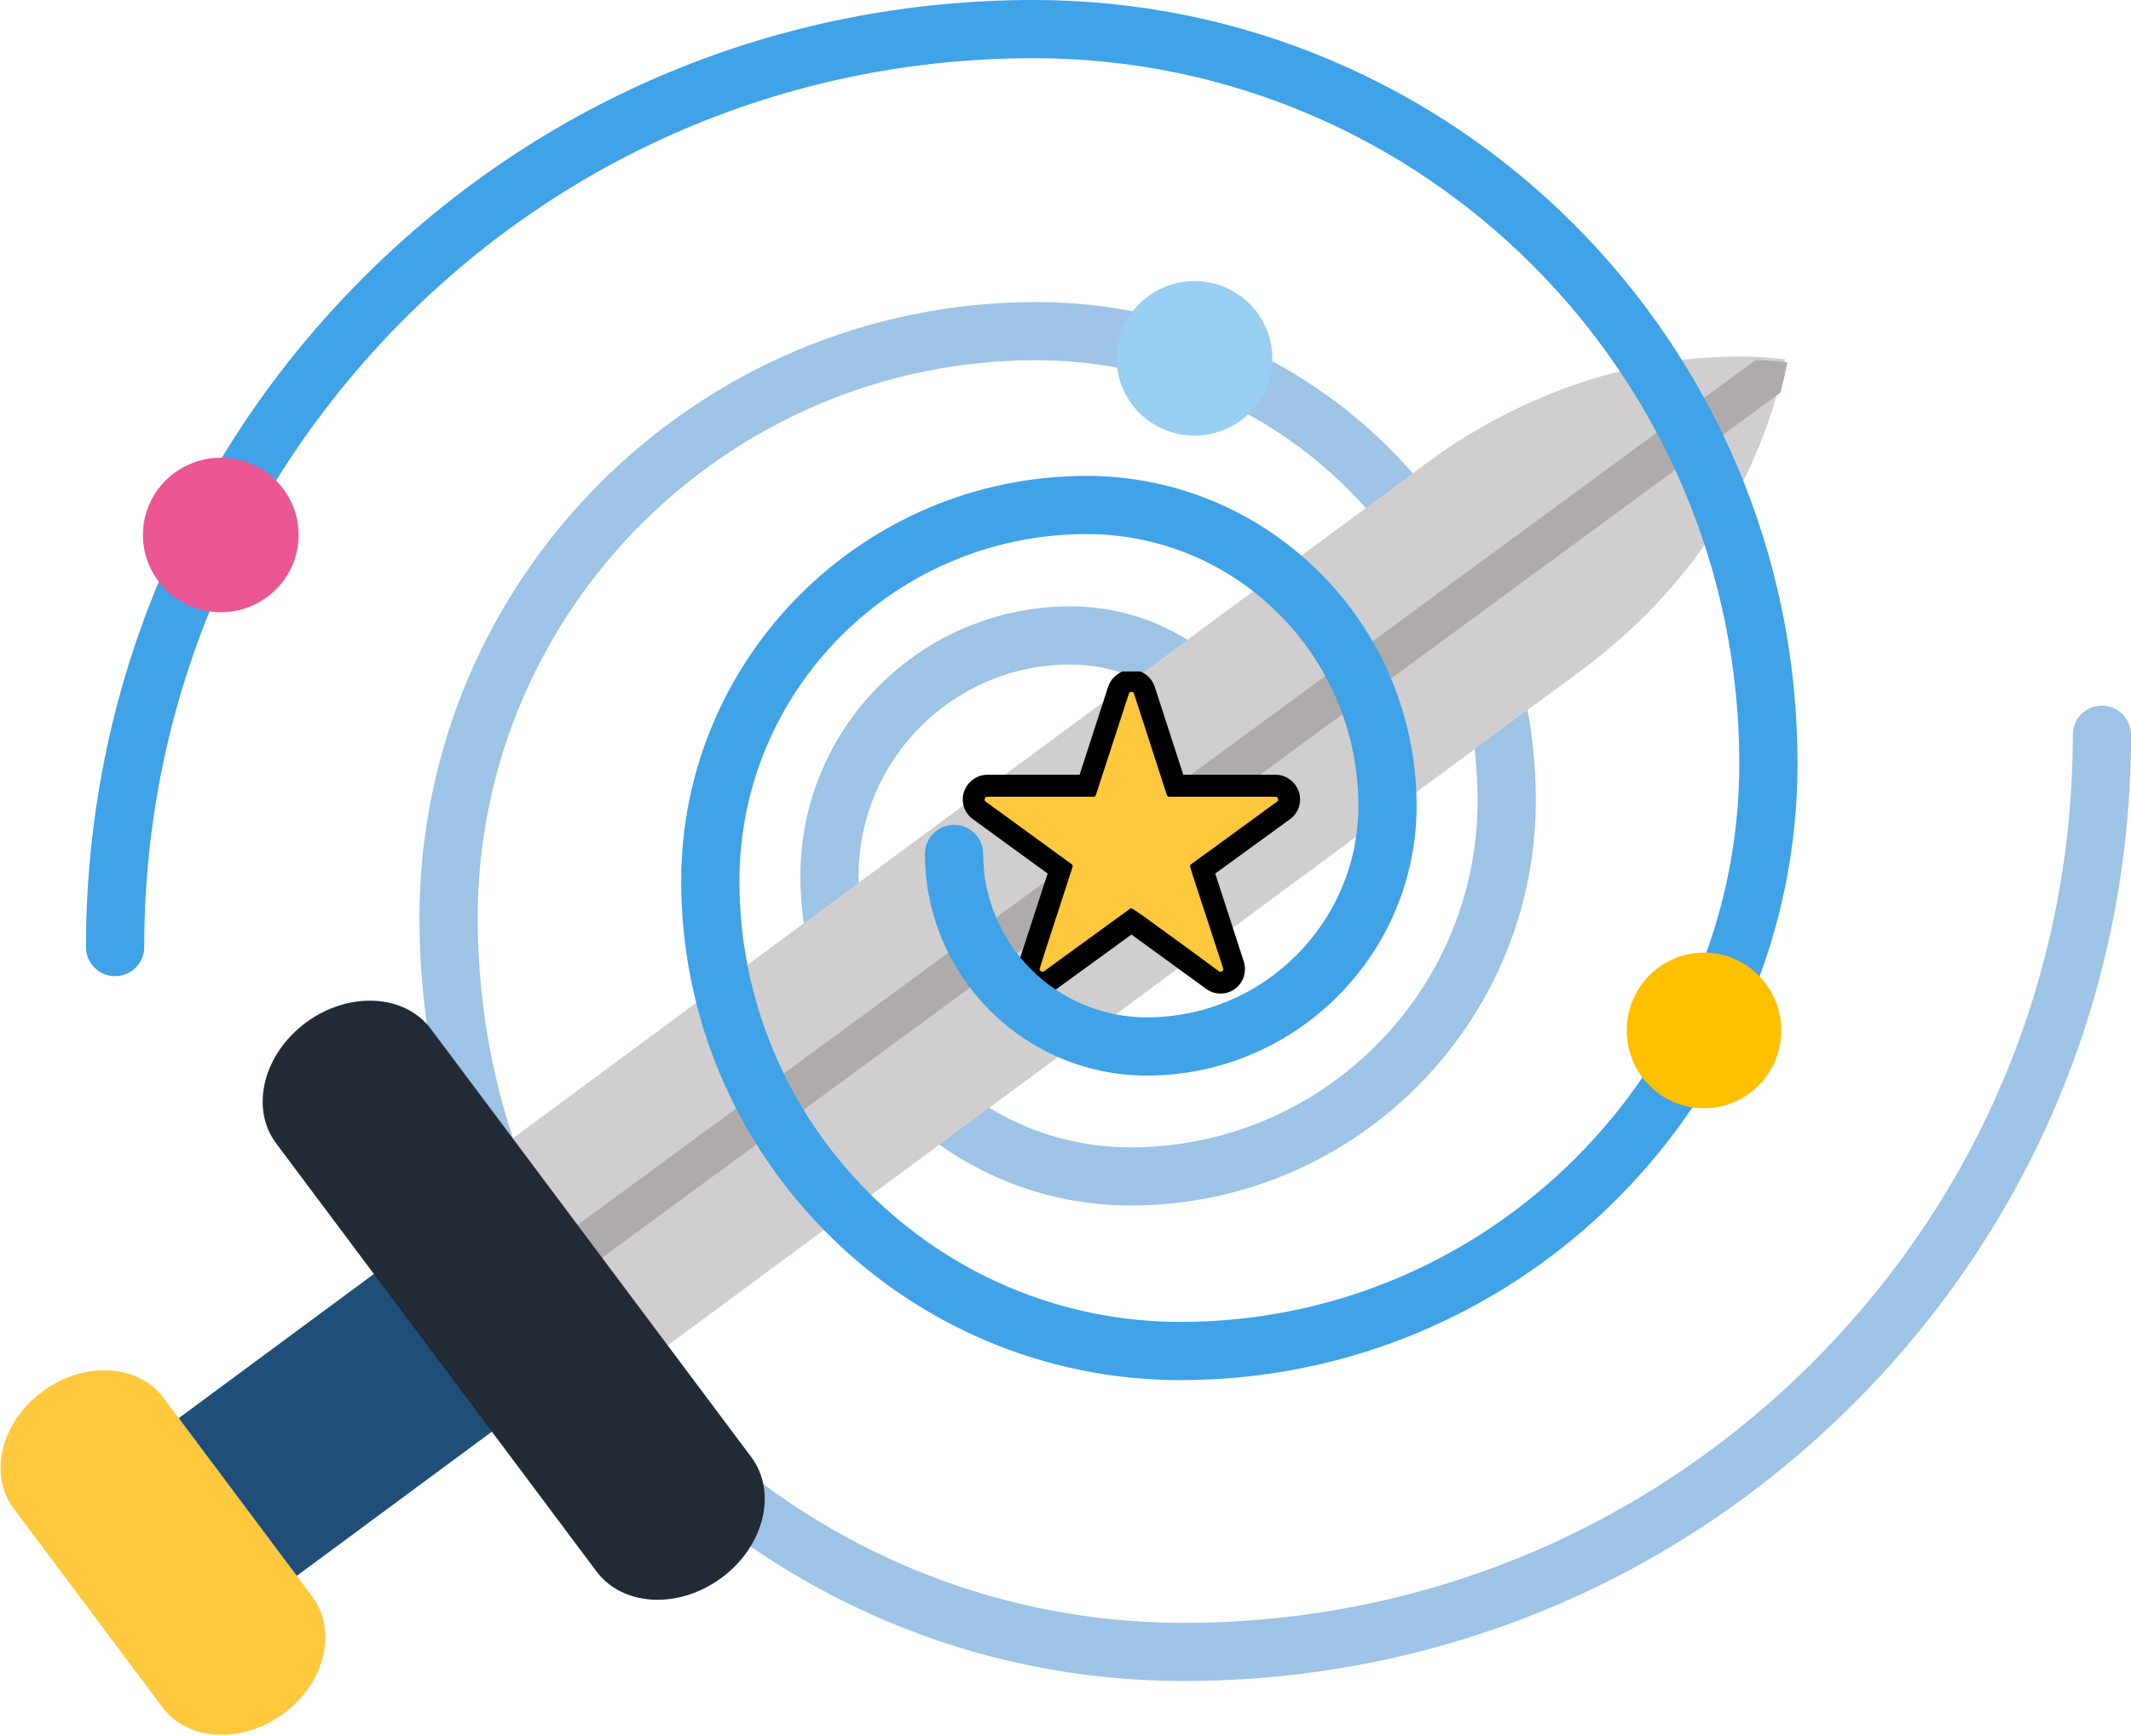
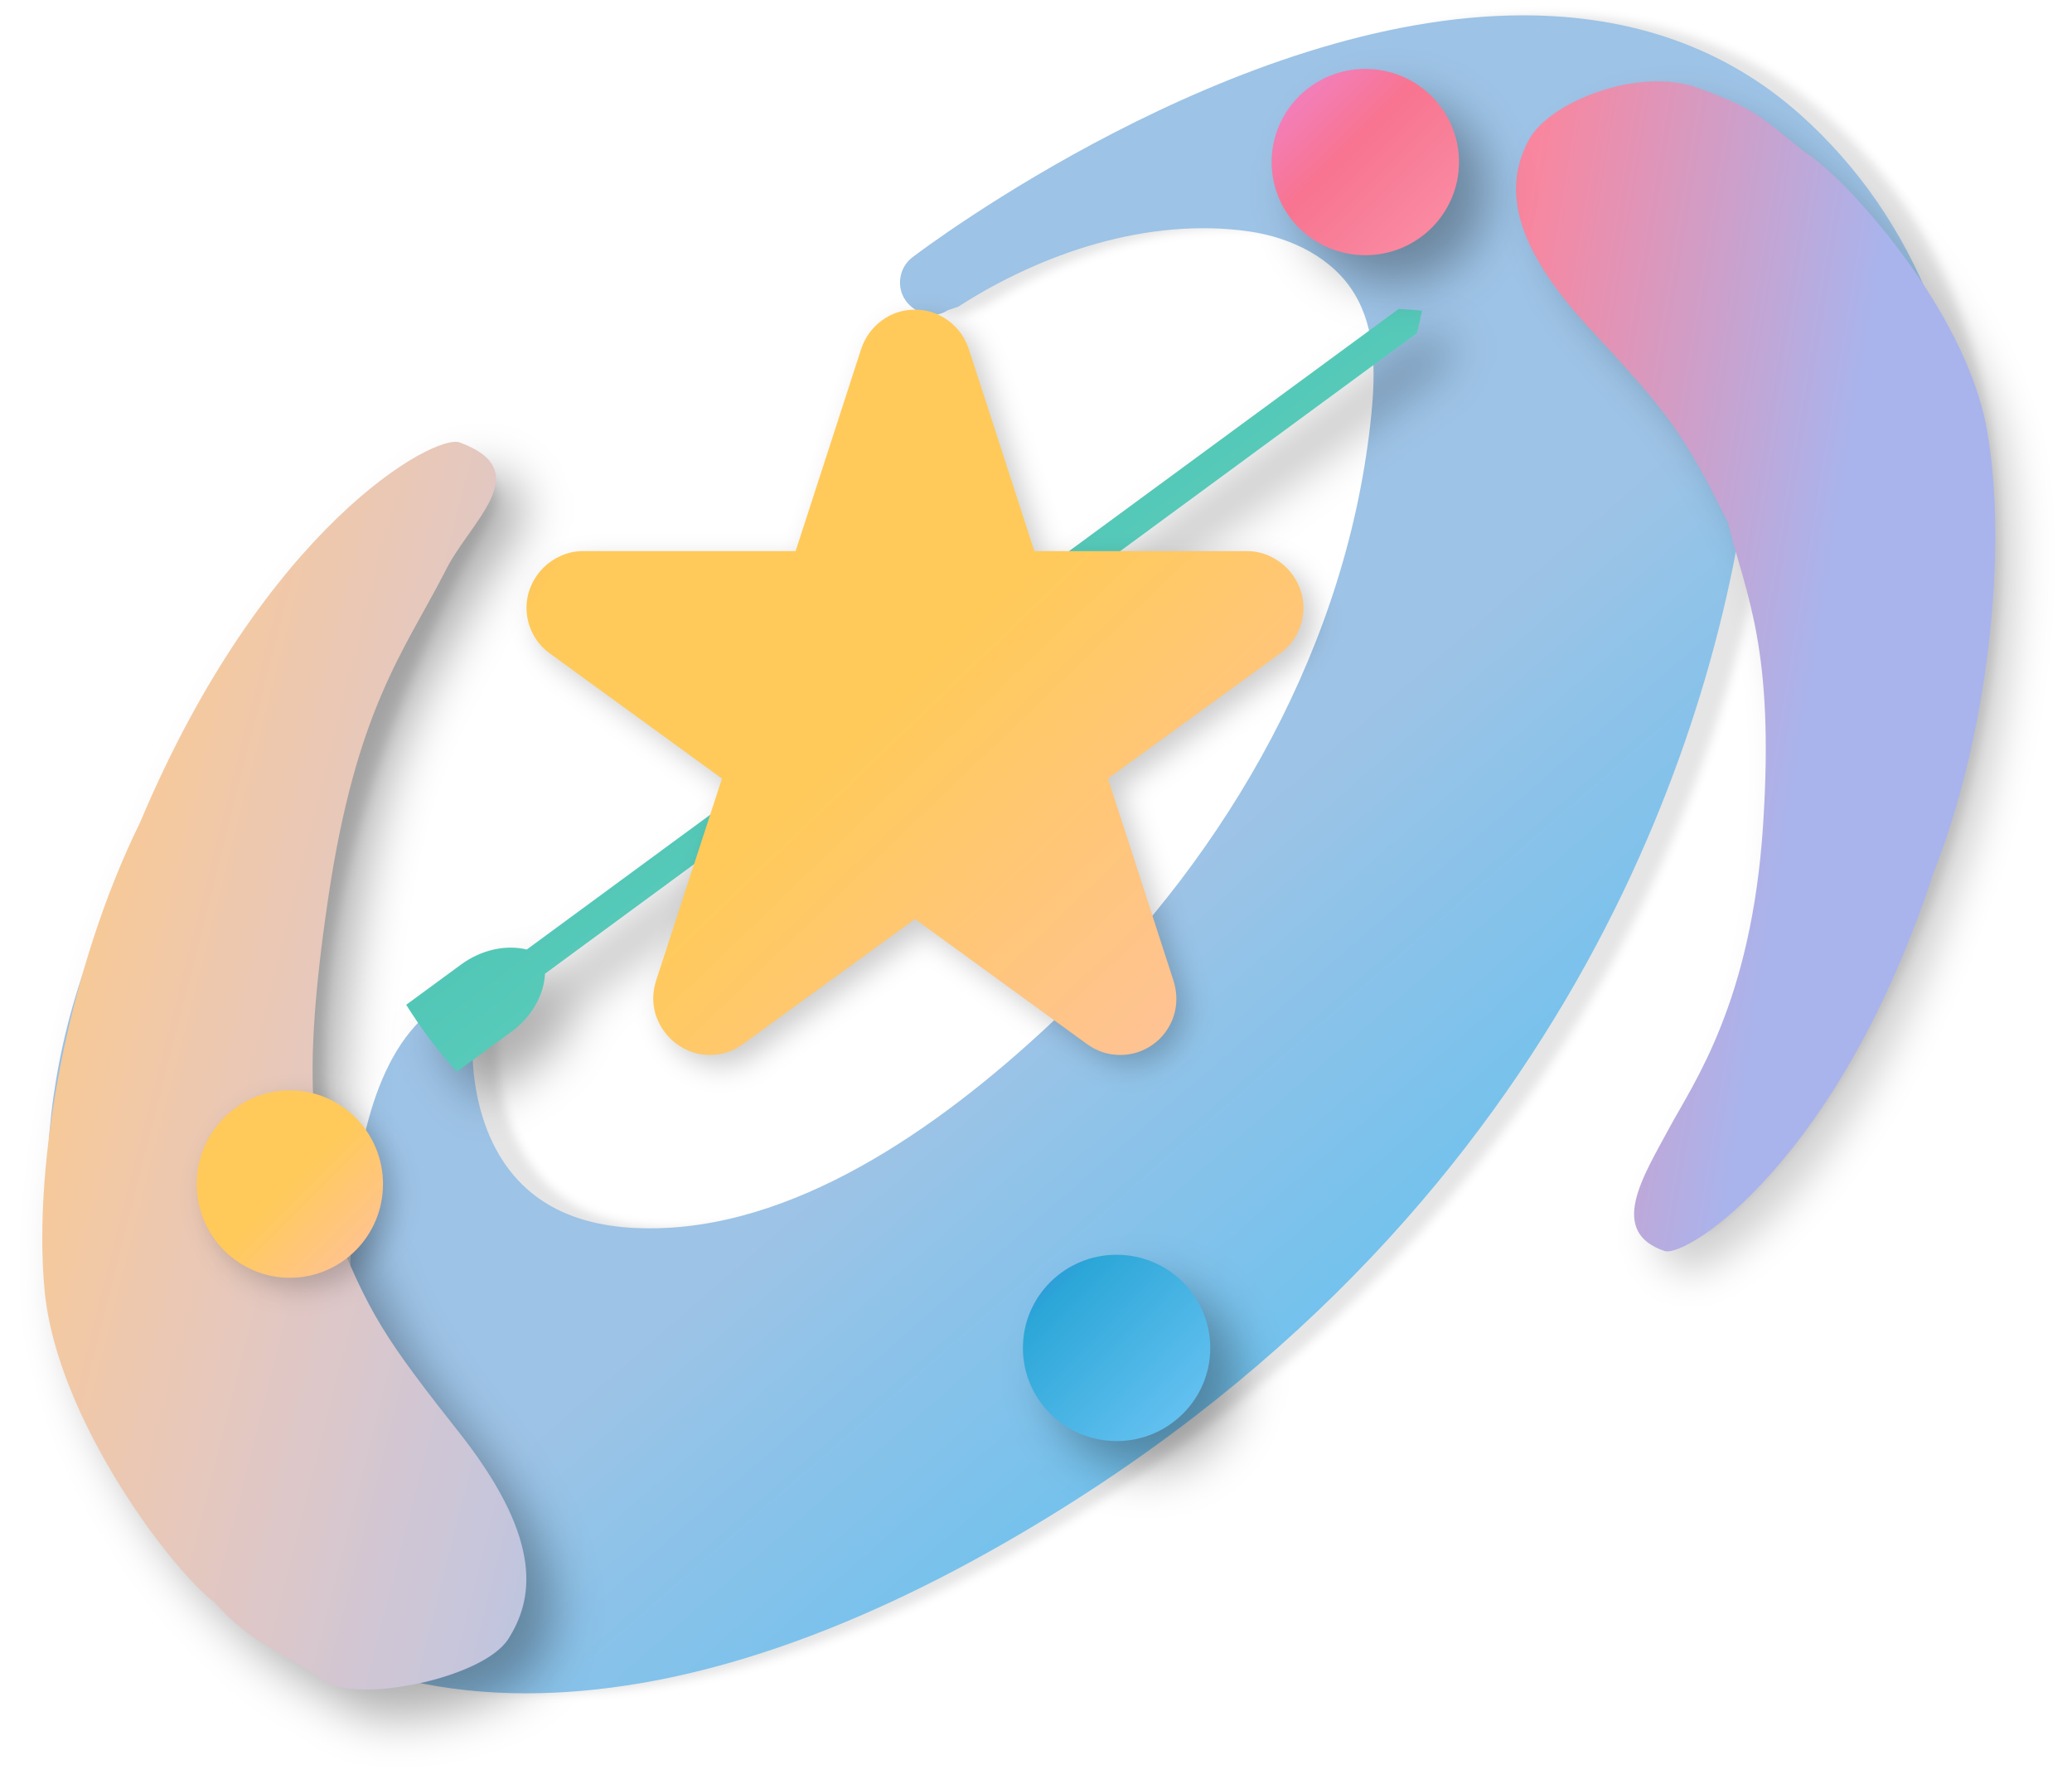
- <svg xmlns="http://www.w3.org/2000/svg" width="1834" height="1494" overflow="hidden">
+ <svg xmlns="http://www.w3.org/2000/svg" width="1891" height="1632" overflow="hidden">
  <defs>
-     <clipPath id="clip0">
-       <rect x="1246" y="373" width="1834" height="1494" />
-     </clipPath>
-     <clipPath id="clip1">
-       <rect x="2073" y="951" width="298" height="287" />
-     </clipPath>
-     <clipPath id="clip2">
-       <rect x="2073" y="951" width="298" height="287" />
-     </clipPath>
-     <clipPath id="clip3">
-       <rect x="1875" y="839" width="688" height="563" />
-     </clipPath>
-     <clipPath id="clip4">
-       <rect x="1875" y="839" width="688" height="563" />
-     </clipPath>
+     <filter id="fx0" x="-10%" y="-10%" width="120%" height="120%" filterUnits="userSpaceOnUse" primitiveUnits="userSpaceOnUse">
+       <feComponentTransfer color-interpolation-filters="sRGB">
+         <feFuncR type="discrete" tableValues="0 0" />
+         <feFuncG type="discrete" tableValues="0 0" />
+         <feFuncB type="discrete" tableValues="0 0" />
+         <feFuncA type="linear" slope="0.102" intercept="0" />
+       </feComponentTransfer>
+       <feGaussianBlur stdDeviation="4.583 4.583" />
+     </filter>
+     <filter id="fx1" x="-10%" y="-10%" width="120%" height="120%" filterUnits="userSpaceOnUse" primitiveUnits="userSpaceOnUse">
+       <feComponentTransfer color-interpolation-filters="sRGB">
+         <feFuncR type="discrete" tableValues="0 0" />
+         <feFuncG type="discrete" tableValues="0 0" />
+         <feFuncB type="discrete" tableValues="0 0" />
+         <feFuncA type="linear" slope="0.31" intercept="0" />
+       </feComponentTransfer>
+       <feGaussianBlur stdDeviation="7.13 7.13" />
+     </filter>
+     <filter id="fx2" x="-10%" y="-10%" width="120%" height="120%" filterUnits="userSpaceOnUse" primitiveUnits="userSpaceOnUse">
+       <feComponentTransfer color-interpolation-filters="sRGB">
+         <feFuncR type="discrete" tableValues="0 0" />
+         <feFuncG type="discrete" tableValues="0 0" />
+         <feFuncB type="discrete" tableValues="0 0" />
+         <feFuncA type="linear" slope="0.2" intercept="0" />
+       </feComponentTransfer>
+       <feGaussianBlur stdDeviation="6.119 6.111" />
+     </filter>
+     <filter id="fx3" x="-10%" y="-10%" width="120%" height="120%" filterUnits="userSpaceOnUse" primitiveUnits="userSpaceOnUse">
+       <feComponentTransfer color-interpolation-filters="sRGB">
+         <feFuncR type="discrete" tableValues="0 0" />
+         <feFuncG type="discrete" tableValues="0 0" />
+         <feFuncB type="discrete" tableValues="0 0" />
+         <feFuncA type="linear" slope="0.31" intercept="0" />
+       </feComponentTransfer>
+       <feGaussianBlur stdDeviation="7.13 7.124" />
+     </filter>
+     <filter id="fx4" x="-10%" y="-10%" width="120%" height="120%" filterUnits="userSpaceOnUse" primitiveUnits="userSpaceOnUse">
+       <feComponentTransfer color-interpolation-filters="sRGB">
+         <feFuncR type="discrete" tableValues="0 0" />
+         <feFuncG type="discrete" tableValues="0 0" />
+         <feFuncB type="discrete" tableValues="0 0" />
+         <feFuncA type="linear" slope="0.18" intercept="0" />
+       </feComponentTransfer>
+       <feGaussianBlur stdDeviation="5.591 5.597" />
+     </filter>
+     <filter id="fx5" x="-10%" y="-10%" width="120%" height="120%" filterUnits="userSpaceOnUse" primitiveUnits="userSpaceOnUse">
+       <feComponentTransfer color-interpolation-filters="sRGB">
+         <feFuncR type="discrete" tableValues="0 0" />
+         <feFuncG type="discrete" tableValues="0 0" />
+         <feFuncB type="discrete" tableValues="0 0" />
+         <feFuncA type="linear" slope="0.31" intercept="0" />
+       </feComponentTransfer>
+       <feGaussianBlur stdDeviation="7.13 7.153" />
+     </filter>
+     <filter id="fx6" x="-10%" y="-10%" width="120%" height="120%" filterUnits="userSpaceOnUse" primitiveUnits="userSpaceOnUse">
+       <feComponentTransfer color-interpolation-filters="sRGB">
+         <feFuncR type="discrete" tableValues="0 0" />
+         <feFuncG type="discrete" tableValues="0 0" />
+         <feFuncB type="discrete" tableValues="0 0" />
+         <feFuncA type="linear" slope="0.31" intercept="0" />
+       </feComponentTransfer>
+       <feGaussianBlur stdDeviation="7.13 7.153" />
+     </filter>
+     <filter id="fx7" x="-10%" y="-10%" width="120%" height="120%" filterUnits="userSpaceOnUse" primitiveUnits="userSpaceOnUse">
+       <feComponentTransfer color-interpolation-filters="sRGB">
+         <feFuncR type="discrete" tableValues="0 0" />
+         <feFuncG type="discrete" tableValues="0 0" />
+         <feFuncB type="discrete" tableValues="0 0" />
+         <feFuncA type="linear" slope="0.2" intercept="0" />
+       </feComponentTransfer>
+       <feGaussianBlur stdDeviation="6.111 6.136" />
+     </filter>
+     <clipPath id="clip8">
+       <rect x="1277" y="458" width="1891" height="1632" />
+     </clipPath>
+     <clipPath id="clip9">
+       <rect x="-2" y="-2" width="1794" height="1566" />
+     </clipPath>
+     <clipPath id="clip10">
+       <rect x="0" y="0" width="1790" height="1561" />
+     </clipPath>
+     <linearGradient x1="2958.12" y1="2109.02" x2="1441.88" y2="365.981" gradientUnits="userSpaceOnUse" spreadMethod="reflect" id="fill11">
+       <stop offset="0" stop-color="#2B97D9" />
+       <stop offset="0.22" stop-color="#63C1F0" />
+       <stop offset="0.45" stop-color="#9DC3E6" />
+       <stop offset="1" stop-color="#9DC3E6" />
+     </linearGradient>
+     <clipPath id="clip12">
+       <rect x="-7.333" y="-7.333" width="366.667" height="290.667" />
+     </clipPath>
+     <clipPath id="clip13">
+       <rect x="0" y="0" width="353" height="276" />
+     </clipPath>
+     <linearGradient x1="1777.04" y1="642.823" x2="2445.4" y2="1533.01" gradientUnits="userSpaceOnUse" spreadMethod="reflect" id="fill14">
+       <stop offset="0" stop-color="#37B3A2" />
+       <stop offset="0.59" stop-color="#5BCDBD" />
+       <stop offset="1" stop-color="#5BCDBD" />
+     </linearGradient>
+     <clipPath id="clip15">
+       <rect x="-3.504" y="-3.5" width="401.01" height="387" />
+     </clipPath>
+     <clipPath id="clip16">
+       <rect x="0" y="0" width="393" height="378" />
+     </clipPath>
+     <linearGradient x1="1772.34" y1="726.367" x2="2451.75" y2="1434.75" gradientUnits="userSpaceOnUse" spreadMethod="reflect" id="fill17">
+       <stop offset="0" stop-color="#FFCA5A" />
+       <stop offset="0.5" stop-color="#FFCA5A" />
+       <stop offset="1" stop-color="#FEC1A2" />
+     </linearGradient>
+     <clipPath id="clip18">
+       <rect x="-7.333" y="-7.661" width="207.667" height="438.321" />
+     </clipPath>
+     <clipPath id="clip19">
+       <rect x="0" y="0" width="191" height="423" />
+     </clipPath>
+     <linearGradient x1="1073.61" y1="1327.16" x2="2061.99" y2="1579.11" gradientUnits="userSpaceOnUse" spreadMethod="reflect" id="fill20">
+       <stop offset="0" stop-color="#FFCA5A" />
+       <stop offset="0.007" stop-color="#FEC95B" />
+       <stop offset="0.014" stop-color="#FEC95D" />
+       <stop offset="0.022" stop-color="#FEC95F" />
+       <stop offset="0.029" stop-color="#FEC961" />
+       <stop offset="0.036" stop-color="#FEC963" />
+       <stop offset="0.043" stop-color="#FEC965" />
+       <stop offset="0.05" stop-color="#FEC966" />
+       <stop offset="0.058" stop-color="#FEC968" />
+       <stop offset="0.065" stop-color="#FEC96A" />
+       <stop offset="0.072" stop-color="#FEC96C" />
+       <stop offset="0.079" stop-color="#FEC96E" />
+       <stop offset="0.086" stop-color="#FEC96F" />
+       <stop offset="0.094" stop-color="#FDC971" />
+       <stop offset="0.101" stop-color="#FDC973" />
+       <stop offset="0.108" stop-color="#FDC974" />
+       <stop offset="0.115" stop-color="#FDC976" />
+       <stop offset="0.122" stop-color="#FDC978" />
+       <stop offset="0.129" stop-color="#FCC97A" />
+       <stop offset="0.137" stop-color="#FCC97B" />
+       <stop offset="0.144" stop-color="#FCC97D" />
+       <stop offset="0.151" stop-color="#FCC97F" />
+       <stop offset="0.158" stop-color="#FBC980" />
+       <stop offset="0.165" stop-color="#FBC982" />
+       <stop offset="0.173" stop-color="#FBC983" />
+       <stop offset="0.18" stop-color="#FBC985" />
+       <stop offset="0.187" stop-color="#FAC987" />
+       <stop offset="0.194" stop-color="#FAC988" />
+       <stop offset="0.201" stop-color="#FAC98A" />
+       <stop offset="0.209" stop-color="#F9C98B" />
+       <stop offset="0.216" stop-color="#F9C98D" />
+       <stop offset="0.223" stop-color="#F9C98E" />
+       <stop offset="0.23" stop-color="#F8C990" />
+       <stop offset="0.237" stop-color="#F8C991" />
+       <stop offset="0.245" stop-color="#F8C993" />
+       <stop offset="0.252" stop-color="#F7C994" />
+       <stop offset="0.259" stop-color="#F7C996" />
+       <stop offset="0.266" stop-color="#F6C997" />
+       <stop offset="0.273" stop-color="#F6C999" />
+       <stop offset="0.281" stop-color="#F5C99A" />
+       <stop offset="0.288" stop-color="#F5C99B" />
+       <stop offset="0.295" stop-color="#F5C99D" />
+       <stop offset="0.302" stop-color="#F4C99E" />
+       <stop offset="0.309" stop-color="#F4C9A0" />
+       <stop offset="0.317" stop-color="#F3C9A1" />
+       <stop offset="0.324" stop-color="#F3C9A2" />
+       <stop offset="0.331" stop-color="#F2C9A4" />
+       <stop offset="0.338" stop-color="#F2C9A5" />
+       <stop offset="0.345" stop-color="#F1C9A6" />
+       <stop offset="0.353" stop-color="#F1C9A8" />
+       <stop offset="0.36" stop-color="#F0C8A9" />
+       <stop offset="0.367" stop-color="#F0C8AA" />
+       <stop offset="0.374" stop-color="#EFC8AB" />
+       <stop offset="0.381" stop-color="#EEC8AD" />
+       <stop offset="0.388" stop-color="#EEC8AE" />
+       <stop offset="0.396" stop-color="#EDC8AF" />
+       <stop offset="0.403" stop-color="#EDC8B0" />
+       <stop offset="0.41" stop-color="#ECC8B1" />
+       <stop offset="0.417" stop-color="#EBC8B3" />
+       <stop offset="0.424" stop-color="#EBC8B4" />
+       <stop offset="0.432" stop-color="#EAC8B5" />
+       <stop offset="0.439" stop-color="#EAC8B6" />
+       <stop offset="0.446" stop-color="#E9C8B7" />
+       <stop offset="0.453" stop-color="#E8C8B8" />
+       <stop offset="0.46" stop-color="#E8C8B9" />
+       <stop offset="0.468" stop-color="#E7C8BB" />
+       <stop offset="0.475" stop-color="#E6C8BC" />
+       <stop offset="0.482" stop-color="#E6C8BD" />
+       <stop offset="0.489" stop-color="#E5C8BE" />
+       <stop offset="0.496" stop-color="#E4C8BF" />
+       <stop offset="0.504" stop-color="#E3C8C0" />
+       <stop offset="0.511" stop-color="#E3C8C1" />
+       <stop offset="0.518" stop-color="#E2C7C2" />
+       <stop offset="0.525" stop-color="#E1C7C3" />
+       <stop offset="0.532" stop-color="#E0C7C4" />
+       <stop offset="0.54" stop-color="#E0C7C5" />
+       <stop offset="0.547" stop-color="#DFC7C6" />
+       <stop offset="0.554" stop-color="#DEC7C7" />
+       <stop offset="0.561" stop-color="#DDC7C8" />
+       <stop offset="0.568" stop-color="#DDC7C9" />
+       <stop offset="0.576" stop-color="#DCC7C9" />
+       <stop offset="0.583" stop-color="#DBC7CA" />
+       <stop offset="0.59" stop-color="#DAC7CB" />
+       <stop offset="0.597" stop-color="#D9C7CC" />
+       <stop offset="0.604" stop-color="#D8C7CD" />
+       <stop offset="0.612" stop-color="#D8C7CE" />
+       <stop offset="0.619" stop-color="#D7C7CF" />
+       <stop offset="0.626" stop-color="#D6C7CF" />
+       <stop offset="0.633" stop-color="#D5C7D0" />
+       <stop offset="0.64" stop-color="#D4C6D1" />
+       <stop offset="0.647" stop-color="#D3C6D2" />
+       <stop offset="0.655" stop-color="#D2C6D2" />
+       <stop offset="0.662" stop-color="#D1C6D3" />
+       <stop offset="0.669" stop-color="#D0C6D4" />
+       <stop offset="0.676" stop-color="#CFC6D5" />
+       <stop offset="0.683" stop-color="#CEC6D5" />
+       <stop offset="0.691" stop-color="#CEC6D6" />
+       <stop offset="0.698" stop-color="#CDC6D7" />
+       <stop offset="0.705" stop-color="#CCC6D7" />
+       <stop offset="0.712" stop-color="#CBC6D8" />
+       <stop offset="0.719" stop-color="#CAC6D9" />
+       <stop offset="0.727" stop-color="#C9C6D9" />
+       <stop offset="0.734" stop-color="#C8C6DA" />
+       <stop offset="0.741" stop-color="#C7C6DA" />
+       <stop offset="0.748" stop-color="#C6C5DB" />
+       <stop offset="0.755" stop-color="#C5C5DC" />
+       <stop offset="0.763" stop-color="#C4C5DC" />
+       <stop offset="0.77" stop-color="#C2C5DD" />
+       <stop offset="0.777" stop-color="#C1C5DD" />
+       <stop offset="0.784" stop-color="#C0C5DE" />
+       <stop offset="0.791" stop-color="#BFC5DE" />
+       <stop offset="0.799" stop-color="#BEC5DF" />
+       <stop offset="0.806" stop-color="#BDC5DF" />
+       <stop offset="0.813" stop-color="#BCC5DF" />
+       <stop offset="0.82" stop-color="#BBC5E0" />
+       <stop offset="0.827" stop-color="#BAC5E0" />
+       <stop offset="0.835" stop-color="#B9C5E1" />
+       <stop offset="0.842" stop-color="#B8C4E1" />
+       <stop offset="0.849" stop-color="#B6C4E1" />
+       <stop offset="0.856" stop-color="#B5C4E2" />
+       <stop offset="0.863" stop-color="#B4C4E2" />
+       <stop offset="0.871" stop-color="#B3C4E2" />
+       <stop offset="0.878" stop-color="#B2C4E3" />
+       <stop offset="0.885" stop-color="#B1C4E3" />
+       <stop offset="0.892" stop-color="#AFC4E3" />
+       <stop offset="0.899" stop-color="#AEC4E4" />
+       <stop offset="0.906" stop-color="#ADC4E4" />
+       <stop offset="0.914" stop-color="#ACC4E4" />
+       <stop offset="0.921" stop-color="#ABC4E4" />
+       <stop offset="0.928" stop-color="#A9C3E4" />
+       <stop offset="0.935" stop-color="#A8C3E5" />
+       <stop offset="0.942" stop-color="#A7C3E5" />
+       <stop offset="0.95" stop-color="#A6C3E5" />
+       <stop offset="0.957" stop-color="#A4C3E5" />
+       <stop offset="0.964" stop-color="#A3C3E5" />
+       <stop offset="0.971" stop-color="#A2C3E5" />
+       <stop offset="0.978" stop-color="#A0C3E5" />
+       <stop offset="0.986" stop-color="#9FC3E5" />
+       <stop offset="0.993" stop-color="#9EC3E5" />
+       <stop offset="1" stop-color="#9DC3E6" />
+     </linearGradient>
+     <clipPath id="clip21">
+       <rect x="-6.654" y="-6.661" width="191.312" height="401.324" />
+     </clipPath>
+     <clipPath id="clip22">
+       <rect x="0" y="0" width="180" height="390" />
+     </clipPath>
+     <linearGradient x1="2406.75" y1="959.823" x2="3340.15" y2="1112.99" gradientUnits="userSpaceOnUse" spreadMethod="reflect" id="fill23">
+       <stop offset="0" stop-color="#F37DB3" />
+       <stop offset="0.22" stop-color="#F9869F" />
+       <stop offset="0.57" stop-color="#A9B4ED" />
+       <stop offset="1" stop-color="#A9B4ED" />
+     </linearGradient>
+     <clipPath id="clip24">
+       <rect x="-7.333" y="-7.358" width="117.667" height="113.709" />
+     </clipPath>
+     <clipPath id="clip25">
+       <rect x="0" y="0" width="101" height="101" />
+     </clipPath>
+     <linearGradient x1="2211.05" y1="1602.37" x2="2381.05" y2="1773.36" gradientUnits="userSpaceOnUse" spreadMethod="reflect" id="fill26">
+       <stop offset="0" stop-color="#2A8EDA" />
+       <stop offset="0.21" stop-color="#2CA7D8" />
+       <stop offset="1" stop-color="#6FC6F5" />
+     </linearGradient>
+     <clipPath id="clip27">
+       <rect x="-7.333" y="-7.358" width="117.667" height="113.709" />
+     </clipPath>
+     <clipPath id="clip28">
+       <rect x="0" y="0" width="101" height="101" />
+     </clipPath>
+     <linearGradient x1="2438.05" y1="520.367" x2="2608.05" y2="691.364" gradientUnits="userSpaceOnUse" spreadMethod="reflect" id="fill29">
+       <stop offset="0" stop-color="#EF84CF" />
+       <stop offset="0.42" stop-color="#F87490" />
+       <stop offset="1" stop-color="#F991A7" />
+     </linearGradient>
+     <clipPath id="clip30">
+       <rect x="-3.5" y="-6.526" width="132" height="135.045" />
+     </clipPath>
+     <clipPath id="clip31">
+       <rect x="0" y="0" width="123" height="124" />
+     </clipPath>
+     <linearGradient x1="1456.05" y1="1453.37" x2="1627.05" y2="1623.36" gradientUnits="userSpaceOnUse" spreadMethod="reflect" id="fill32">
+       <stop offset="0" stop-color="#FFCA5A" />
+       <stop offset="0.5" stop-color="#FFCA5A" />
+       <stop offset="1" stop-color="#FEC1A2" />
+     </linearGradient>
  </defs>
-   <g clip-path="url(#clip0)" transform="translate(-1246 -373)">
-     <path d="M2264.45 1820C1901.93 1820 1607 1525.42 1607 1163.33 1607 870.914 1845.19 633 2137.97 633 2374.95 633 2567.75 825.571 2567.75 1062.28 2567.75 1254.39 2411.27 1410.69 2218.91 1410.69 2062.27 1410.69 1934.83 1283.41 1934.83 1126.96 1934.83 999.03 2039.04 894.953 2167.11 894.953 2272.33 894.953 2357.95 980.455 2357.95 1085.56 2357.95 1099.39 2346.73 1110.58 2332.88 1110.58 2319.05 1110.58 2307.83 1099.39 2307.83 1085.56 2307.83 1008.06 2244.7 945.004 2167.11 945.004 2066.66 945.004 1984.94 1026.63 1984.94 1126.96 1984.94 1255.81 2089.9 1360.64 2218.91 1360.64 2383.63 1360.64 2517.65 1226.8 2517.65 1062.28 2517.65 853.17 2347.32 683.052 2137.97 683.052 1872.83 683.052 1657.11 898.51 1657.11 1163.33 1657.11 1497.82 1929.57 1769.95 2264.45 1769.95 2468.91 1769.95 2661.13 1690.43 2805.69 1546.02 2950.26 1401.64 3029.89 1209.64 3029.89 1005.43 3029.89 991.608 3041.1 980.4 3054.94 980.4 3068.77 980.4 3080 991.608 3080 1005.43 3080 1223.01 2995.16 1427.57 2841.13 1581.42 2687.08 1735.27 2482.28 1820 2264.45 1820Z" fill="#9DC3E6" fill-rule="evenodd" />
-     <path d="M1489.98 1848.1C1454.38 1874.41 1407.77 1872.02 1385.88 1842.76L1257.69 1671.43C1235.79 1642.18 1246.9 1597.12 1282.5 1570.81L1282.5 1570.81C1318.1 1544.5 1364.72 1546.9 1386.61 1576.16L1514.79 1747.47C1536.69 1776.74 1525.58 1821.79 1489.98 1848.1Z" fill="#FFC83D" fill-rule="evenodd" />
-     <path d="M1732.7 1457.7C1755.09 1487.56 1780.6 1515.02 1808.94 1539.75L2607.31 949.741C2699.6 881.52 2763.23 784.136 2782.17 682.122 2678.41 670.772 2566.26 703.305 2473.95 771.51L1675.59 1361.54C1691.28 1395.64 1710.38 1427.81 1732.7 1457.7Z" fill="#D0CECE" fill-rule="evenodd" />
-     <path d="M1665.85 1445.41 1602.06 1492.23C1606.26 1498.88 1610.55 1505.45 1614.96 1511.95 1619.67 1518.75 1624.45 1525.56 1629.45 1532.25L1629.65 1532.55 1629.88 1532.84C1634.91 1539.46 1640.16 1545.93 1645.47 1552.35 1650.51 1558.37 1655.66 1564.32 1660.92 1570.15L1724.72 1523.35C1747.8 1506.37 1762.36 1481.19 1763.62 1456.04L2778.31 711.001C2780.52 702.362 2782.6 693.59 2784.18 684.832 2775.2 683.847 2766.14 683.261 2757.05 682.874L1742.39 1427.91C1717.6 1421.91 1688.95 1428.44 1665.85 1445.41Z" fill="#AFABAB" fill-rule="evenodd" />
-     <path d="M1733.62 1452.47C1716.64 1429.67 1702.15 1405.11 1690.33 1379.05L1399.83 1593.74 1501.4 1729.49 1791.9 1514.82C1770.21 1496.06 1750.71 1475.2 1733.62 1452.47Z" fill="#1F4E79" fill-rule="evenodd" />
-     <path d="M1866.93 1731.22C1830.14 1758.39 1781.98 1755.92 1759.36 1725.68L1483.66 1357.21C1461.03 1326.97 1472.51 1280.43 1509.29 1253.24L1509.29 1253.24C1546.08 1226.06 1594.24 1228.54 1616.85 1258.76L1892.56 1627.25C1915.19 1657.49 1903.71 1704.03 1866.93 1731.22Z" fill="#222A35" fill-rule="evenodd" />
-     <g clip-path="url(#clip1)">
-       <g clip-path="url(#clip2)">
-         <g clip-path="url(#clip3)">
-           <g clip-path="url(#clip4)">
-             <path d="M328.549-119.473C328.549-116.081 327.789-112.886 326.267-109.886 324.745-106.886 322.593-104.386 319.811-102.386L255.51-55.693 280.03 19.825C280.726 22.086 281.074 24.303 281.074 26.477 281.074 29.346 280.53 32.064 279.443 34.629 278.356 37.194 276.857 39.433 274.944 41.346 273.031 43.259 270.792 44.759 268.226 45.846 265.661 46.933 262.944 47.476 260.075 47.476 255.553 47.476 251.422 46.128 247.684 43.433L183.383-3.261 119.082 43.433C115.429 46.128 111.299 47.476 106.691 47.476 103.821 47.476 101.104 46.911 98.539 45.78 95.974 44.65 93.735 43.128 91.822 41.215 89.909 39.303 88.387 37.063 87.257 34.498 86.126 31.933 85.561 29.172 85.561 26.216 85.561 24.216 85.909 22.086 86.605 19.825L111.256-55.693 46.954-102.386C44.172-104.386 42.02-106.886 40.498-109.886 38.976-112.886 38.216-116.081 38.216-119.473 38.216-122.342 38.781-125.06 39.911-127.624 41.042-130.19 42.563-132.429 44.476-134.342 46.389-136.255 48.628-137.776 51.193-138.907 53.758-140.036 56.476-140.602 59.345-140.602L138.776-140.602 163.296-216.12C164.775-220.468 167.34-223.989 170.992-226.685 174.644-229.381 178.774-230.728 183.383-230.728 187.991-230.728 192.121-229.381 195.774-226.685 199.425-223.989 201.991-220.468 203.468-216.12L227.989-140.602 307.42-140.602C310.29-140.602 313.007-140.036 315.572-138.907 318.137-137.776 320.376-136.255 322.289-134.342 324.202-132.429 325.723-130.19 326.854-127.624 327.984-125.06 328.549-122.342 328.549-119.473Z" transform="matrix(1 0 0 1.00162 2036.37 1180.72)" />
-             <path d="M309.638-119.342C309.638-118.472 309.333-117.864 308.725-117.516L234.902-63.779C234.206-63.345 233.858-62.693 233.858-61.823 233.858-61.649 234.228-60.367 234.967-57.975 235.707-55.584 236.706-52.454 237.967-48.585 239.228-44.715 240.662-40.303 242.271-35.346 243.88-30.39 245.553-25.303 247.293-20.086 249.031-14.869 250.728-9.695 252.379-4.565 254.031 0.565 255.553 5.239 256.945 9.456 258.335 13.673 259.509 17.238 260.466 20.151 261.422 23.064 262.031 24.912 262.292 25.695 262.379 25.868 262.423 26.129 262.423 26.477 262.423 27.086 262.184 27.607 261.705 28.042 261.227 28.477 260.683 28.694 260.075 28.694 259.466 28.694 258.988 28.564 258.64 28.303L255.64 26.086C253.814 24.781 251.401 23.021 248.401 20.803 245.401 18.586 242.075 16.13 238.423 13.434 234.772 10.739 230.902 7.913 226.815 4.956 222.729 2 218.685-0.935 214.685-3.848 210.686-6.761 206.86-9.543 203.208-12.195 199.555-14.847 196.295-17.195 193.426-19.238 190.556-21.282 188.23-22.89 186.448-24.064 184.666-25.238 183.643-25.825 183.383-25.825 182.948-25.825 182.469-25.651 181.948-25.303L108.126 28.303C107.691 28.564 107.212 28.694 106.691 28.694 106.082 28.694 105.538 28.477 105.06 28.042 104.582 27.607 104.343 27.086 104.343 26.477 104.343 26.39 104.712 25.129 105.451 22.695 106.191 20.26 107.191 17.108 108.451 13.239 109.712 9.369 111.147 4.956 112.756 0 114.364-4.956 116.016-10.065 117.712-15.325 119.407-20.586 121.103-25.76 122.799-30.846 124.494-35.933 126.016-40.607 127.363-44.867 128.711-49.128 129.863-52.715 130.82-55.628 131.776-58.541 132.385-60.388 132.645-61.171 132.733-61.345 132.776-61.606 132.776-61.953 132.776-62.736 132.472-63.345 131.864-63.779L57.91-117.516C57.302-117.951 56.997-118.559 56.997-119.342 56.997-120.038 57.215-120.603 57.649-121.038 58.084-121.473 58.649-121.689 59.345-121.689L150.645-121.689C151.688-121.689 152.427-122.255 152.862-123.386L181.165-210.251C181.426-211.294 182.166-211.816 183.383-211.816 184.6-211.816 185.339-211.294 185.599-210.251L213.773-123.386C214.121-122.255 214.86-121.689 215.989-121.689L307.42-121.689C308.116-121.689 308.659-121.473 309.051-121.038 309.442-120.603 309.638-120.038 309.638-119.342Z" fill="#FFC83D" transform="matrix(1 0 0 1.00162 2036.37 1180.72)" />
-           </g>
-         </g>
-       </g>
-     </g>
-     <path d="M2262.04 1561C2025.04 1561 1832.24 1368.27 1832.24 1131.36 1832.24 939.071 1988.72 782.65 2181.08 782.65 2337.73 782.65 2465.17 910.042 2465.17 1066.62 2465.17 1194.66 2360.96 1298.83 2232.89 1298.83 2127.66 1298.83 2042.06 1213.24 2042.06 1108.05 2042.06 1094.22 2053.28 1083.02 2067.11 1083.02 2080.96 1083.02 2092.17 1094.22 2092.17 1108.05 2092.17 1185.62 2155.31 1248.73 2232.89 1248.73 2333.35 1248.73 2415.07 1167.04 2415.07 1066.62 2415.07 937.661 2310.1 832.729 2181.08 832.729 2016.37 832.729 1882.36 966.689 1882.36 1131.36 1882.36 1340.65 2052.67 1510.9 2262.04 1510.9 2527.17 1510.9 2742.89 1295.27 2742.89 1030.21 2742.89 695.437 2470.43 423.094 2135.55 423.094 1931.1 423.094 1738.87 502.676 1594.31 647.196 1449.73 791.715 1370.11 983.871 1370.11 1188.25 1370.11 1202.09 1358.9 1213.29 1345.05 1213.29 1331.22 1213.29 1320 1202.09 1320 1188.25 1320 970.493 1404.84 765.764 1558.87 611.785 1712.91 457.807 1917.71 373 2135.55 373 2498.07 373 2793 667.817 2793 1030.21 2793 1322.89 2554.81 1561 2262.04 1561Z" fill="#40A2E7" fill-rule="evenodd" />
-     <path d="M1503 833.5C1503 796.771 1473 767 1436 767 1399 767 1369 796.771 1369 833.5 1369 870.225 1399 900 1436 900 1473 900 1503 870.225 1503 833.5Z" fill="#EB5793" fill-rule="evenodd" />
-     <path d="M2779 1260C2779 1223 2749.23 1193 2712.49 1193 2675.77 1193 2646 1223 2646 1260 2646 1297 2675.77 1327 2712.49 1327 2749.23 1327 2779 1297 2779 1260Z" fill="#FFC000" fill-rule="evenodd" />
-     <path d="M2341 681.507C2341 644.775 2311.01 615 2273.99 615 2236.99 615 2207 644.775 2207 681.507 2207 718.226 2236.99 748 2273.99 748 2311.01 748 2341 718.226 2341 681.507Z" fill="#98CEF2" fill-rule="evenodd" />
+   <g clip-path="url(#clip8)" transform="translate(-1277 -458)">
+     <g clip-path="url(#clip9)" filter="url(#fx0)" transform="translate(1328 457)">
+       <g clip-path="url(#clip10)">
+         <path d="M1614.61 105.276C1547.12 45.195 1462.06 15 1362.21 15 1097.8 15 816.126 226.98 804.416 235.915 792.397 245.158 789.623 263.029 798.56 275.353 807.498 287.677 824.447 292.608 837.082 283.98L846.328 280.899C923.06 231.602 1019.83 198.942 1112.28 212.191 1150.19 217.737 1188.4 236.223 1208.12 269.191 1227.54 301.234 1227.23 340.981 1223.53 378.262 1202.89 586.853 1094.41 777.265 944.946 921.46 851.261 1011.74 720.287 1112.18 584.691 1121.12 521.515 1125.12 475.597 1110.64 445.088 1078.29 399.17 1029.61 403.176 954.737 403.176 954.12 403.793 942.412 397.321 931.323 386.535 926.701 376.057 921.769 363.422 923.928 355.101 932.552 304.253 983.391 292.542 1084.14 291.617 1159.01 143.694 893.731 396.396 474.084 399.17 469.463 405.642 458.679 404.409 444.814 395.78 435.571 387.151 426.327 373.592 423.862 362.189 429.717 180.983 522.766 53.707 871.547 48.468 886.644-11.01 1058.57 9.638 1245.59 102.09 1375.31 180.674 1485.3 304.869 1546 451.868 1546 587.773 1546 740.627 1496.39 906.113 1398.72 1422.62 1094 1538.8 637.38 1564.99 451.284 1692.88 709.481 1478.09 1077.06 1475.62 1080.75 1468.53 1092.46 1471 1107.87 1481.47 1116.49 1491.95 1125.43 1507.36 1125.43 1517.84 1116.49 1663.91 993.25 1771.77 740.292 1774.86 514.447 1777.01 342.213 1721.85 200.791 1614.61 105.276Z" fill="#FF0000" fill-rule="evenodd" />
+       </g>
+     </g>
+     <path d="M2919.69 562.276C2852.2 502.195 2767.14 472 2667.29 472 2402.88 472 2121.21 683.98 2109.5 692.915 2097.48 702.158 2094.71 720.029 2103.64 732.353 2112.58 744.677 2129.53 749.608 2142.17 740.98L2151.41 737.899C2228.14 688.602 2324.91 655.942 2417.36 669.191 2455.27 674.737 2493.48 693.223 2513.21 726.191 2532.63 758.234 2532.31 797.981 2528.62 835.262 2507.97 1043.85 2399.49 1234.26 2250.03 1378.46 2156.34 1468.74 2025.37 1569.18 1889.77 1578.12 1826.6 1582.12 1780.68 1567.64 1750.17 1535.29 1704.25 1486.61 1708.26 1411.74 1708.26 1411.12 1708.88 1399.41 1702.4 1388.32 1691.62 1383.7 1681.14 1378.77 1668.51 1380.93 1660.18 1389.55 1609.34 1440.39 1597.62 1541.14 1596.7 1616.01 1448.78 1350.73 1701.48 931.084 1704.25 926.463 1710.72 915.679 1709.49 901.814 1700.86 892.571 1692.23 883.327 1678.68 880.862 1667.27 886.717 1486.07 979.766 1358.79 1328.55 1353.55 1343.64 1294.07 1515.57 1314.72 1702.59 1407.17 1832.31 1485.76 1942.3 1609.95 2003 1756.95 2003 1892.86 2003 2045.71 1953.39 2211.2 1855.72 2727.7 1551 2843.88 1094.38 2870.08 908.284 2997.97 1166.48 2783.17 1534.06 2780.71 1537.75 2773.61 1549.46 2776.08 1564.87 2786.56 1573.49 2797.04 1582.43 2812.44 1582.43 2822.92 1573.49 2969 1450.25 3076.86 1197.29 3079.94 971.447 3082.1 799.213 3026.93 657.791 2919.69 562.276Z" fill="url(#fill11)" fill-rule="evenodd" />
+     <g clip-path="url(#clip12)" filter="url(#fx1)" transform="matrix(3 0 0 3 1608 700)">
+       <g clip-path="url(#clip13)" transform="matrix(1 0 0 1 0 -2.84217e-14)">
+         <path d="M38.558 221.332 21.884 233.574C22.982 235.313 24.103 237.031 25.256 238.73 26.487 240.508 27.736 242.289 29.043 244.038L29.096 244.117 29.156 244.193C30.471 245.924 31.843 247.615 33.231 249.294 34.548 250.868 35.894 252.424 37.269 253.948L53.946 241.711C59.979 237.271 63.785 230.687 64.115 224.111L329.349 29.303C329.927 27.044 330.471 24.75 330.884 22.46 328.536 22.203 326.168 22.049 323.792 21.948L58.565 216.756C52.085 215.187 44.596 216.895 38.558 221.332Z" fill="#FF0000" fill-rule="evenodd" />
+       </g>
+     </g>
+     <path d="M1697.75 1338.07 1647.72 1374.79C1651.02 1380.01 1654.38 1385.17 1657.84 1390.26 1661.53 1395.6 1665.28 1400.94 1669.2 1406.19L1669.36 1406.42 1669.54 1406.65C1673.48 1411.84 1677.6 1416.92 1681.76 1421.95 1685.72 1426.68 1689.76 1431.34 1693.88 1435.92L1743.91 1399.21C1762.01 1385.89 1773.43 1366.13 1774.42 1346.41L2570.12 761.981C2571.85 755.204 2573.48 748.323 2574.72 741.453 2567.68 740.681 2560.58 740.221 2553.45 739.917L1757.77 1324.34C1738.33 1319.63 1715.86 1324.76 1697.75 1338.07Z" fill="url(#fill14)" fill-rule="evenodd" />
+     <g clip-path="url(#clip15)" filter="url(#fx2)" transform="matrix(1.99746 0 0 2 1729 712)">
+       <g clip-path="url(#clip16)" transform="translate(-1.13687e-13 0)">
+         <path d="M374.111 155.108C374.111 159.253 373.181 163.158 371.321 166.824 369.46 170.491 366.829 173.546 363.428 175.99L284.816 233.055 314.793 325.348C315.644 328.11 316.069 330.82 316.069 333.477 316.069 336.984 315.404 340.305 314.075 343.439 312.746 346.574 310.914 349.311 308.575 351.648 306.236 353.987 303.499 355.819 300.362 357.148 297.226 358.476 293.904 359.141 290.397 359.141 284.868 359.141 279.818 357.493 275.248 354.199L196.636 297.134 118.023 354.199C113.557 357.493 108.508 359.141 102.874 359.141 99.366 359.141 96.044 358.45 92.908 357.068 89.772 355.687 87.034 353.827 84.696 351.489 82.357 349.151 80.497 346.415 79.115 343.28 77.733 340.145 77.042 336.771 77.042 333.158 77.042 330.714 77.467 328.11 78.317 325.348L108.456 233.055 29.842 175.99C26.44 173.546 23.809 170.491 21.949 166.824 20.089 163.158 19.159 159.253 19.159 155.108 19.159 151.601 19.85 148.28 21.232 145.146 22.614 142.01 24.474 139.274 26.813 136.936 29.151 134.598 31.889 132.739 35.025 131.357 38.161 129.977 41.483 129.285 44.991 129.285L142.1 129.285 172.078 36.993C173.886 31.679 177.022 27.376 181.487 24.081 185.952 20.786 191.001 19.14 196.636 19.14 202.269 19.14 207.318 20.786 211.784 24.081 216.248 27.376 219.385 31.679 221.191 36.993L251.169 129.285 348.279 129.285C351.788 129.285 355.109 129.977 358.246 131.357 361.381 132.739 364.119 134.598 366.457 136.936 368.796 139.274 370.656 142.01 372.038 145.146 373.42 148.28 374.111 151.601 374.111 155.108Z" fill="#FF0000" fill-rule="evenodd" />
+       </g>
+     </g>
+     <path d="M2466.55 1012.49C2466.55 1020.78 2464.69 1028.59 2460.97 1035.93 2457.26 1043.26 2452 1049.37 2445.21 1054.26L2288.18 1168.39 2348.06 1352.97C2349.76 1358.5 2350.61 1363.92 2350.61 1369.23 2350.61 1376.24 2349.28 1382.89 2346.63 1389.16 2343.97 1395.43 2340.31 1400.9 2335.64 1405.57 2330.97 1410.25 2325.5 1413.92 2319.24 1416.57 2312.97 1419.23 2306.34 1420.56 2299.33 1420.56 2288.29 1420.56 2278.2 1417.26 2269.07 1410.68L2112.05 1296.54 1955.02 1410.68C1946.1 1417.26 1936.02 1420.56 1924.76 1420.56 1917.76 1420.56 1911.12 1419.18 1904.86 1416.41 1898.59 1413.65 1893.12 1409.93 1888.45 1405.26 1883.78 1400.58 1880.07 1395.11 1877.31 1388.84 1874.54 1382.57 1873.16 1375.82 1873.16 1368.59 1873.16 1363.71 1874.01 1358.5 1875.71 1352.97L1935.91 1168.39 1778.89 1054.26C1772.09 1049.37 1766.84 1043.26 1763.12 1035.93 1759.4 1028.59 1757.55 1020.78 1757.55 1012.49 1757.55 1005.48 1758.93 998.837 1761.69 992.569 1764.45 986.298 1768.16 980.825 1772.83 976.149 1777.51 971.474 1782.97 967.756 1789.24 964.991 1795.5 962.232 1802.14 960.848 1809.14 960.848L2003.12 960.848 2062.99 776.263C2066.61 765.636 2072.87 757.03 2081.79 750.44 2090.71 743.85 2100.79 740.558 2112.05 740.558 2123.3 740.558 2133.39 743.85 2142.31 750.44 2151.22 757.03 2157.49 765.636 2161.1 776.263L2220.98 960.848 2414.95 960.848C2421.96 960.848 2428.59 962.232 2434.86 964.991 2441.12 967.756 2446.59 971.474 2451.26 976.149 2455.93 980.825 2459.65 986.298 2462.41 992.569 2465.17 998.837 2466.55 1005.48 2466.55 1012.49Z" fill="url(#fill17)" fill-rule="evenodd" />
+     <g clip-path="url(#clip18)" filter="url(#fx3)" transform="matrix(3 0 0 3.00236 1276 821)">
+       <g clip-path="url(#clip19)">
+         <path d="M74.177 374.624C61.953 365.696 26.321 319.476 22.552 279.997 18.782 240.518 30.157 181.086 51.559 137.747 89.514 47.543 141.215 19.506 148.756 22.171 172.782 30.946 151.447 46.486 144.26 61.659 131.785 85.815 117.263 103.589 108.807 160.767 100.352 217.944 105.012 232.174 109.059 256.617 121.382 287.677 125.611 293.871 150.33 325.209 174.222 356.398 171.207 373.947 163.573 385.858 155.939 397.77 117.4 405.684 107.284 398.332 97.168 390.981 85.396 387.489 74.177 374.624Z" fill="#FF0000" fill-rule="evenodd" />
+       </g>
+     </g>
+     <path d="M1472.6 1919.83C1435.93 1893.03 1329.04 1754.26 1317.73 1635.73 1306.42 1517.19 1340.54 1338.76 1404.75 1208.64 1518.62 937.813 1673.72 853.635 1696.34 861.637 1768.42 887.985 1704.41 934.642 1682.85 980.196 1645.43 1052.72 1601.86 1106.09 1576.5 1277.75 1551.13 1449.42 1565.11 1492.14 1577.25 1565.53 1614.22 1658.78 1626.91 1677.38 1701.06 1771.47 1772.74 1865.11 1763.69 1917.8 1740.79 1953.56 1717.89 1989.32 1602.27 2013.08 1571.93 1991.01 1541.58 1968.94 1506.26 1958.46 1472.6 1919.83Z" fill="url(#fill20)" fill-rule="evenodd" />
+     <g clip-path="url(#clip21)" filter="url(#fx4)" transform="matrix(3.00556 0 0 3.00256 2628 500)">
+       <g clip-path="url(#clip22)">
+         <path d="M105.124 38.767C117.165 46.154 153.793 86.497 160.29 122.979 166.787 159.461 160.718 215.672 144.107 257.657 115.659 344.542 69.721 374.573 62.508 372.663 44.995 366.855 56.085 349.714 63.695 335.546 71.304 321.378 88.804 297.162 92.331 243.271 95.857 189.38 87.256 173.769 81.641 151.311 67.83 123.319 63.43 117.872 38.074 90.56 13.499 63.325 14.971 46.754 21.165 35.081 27.359 23.409 54.615 12.62 72.549 19.197 90.482 25.774 91.041 27.636 105.124 38.767Z" fill="#FF0000" fill-rule="evenodd" />
+       </g>
+     </g>
+     <path d="M2924.51 596.953C2960.7 619.134 3070.79 740.268 3090.32 849.807 3109.84 959.345 3091.6 1128.12 3041.68 1254.19 2956.17 1515.06 2818.11 1605.23 2796.43 1599.5 2743.79 1582.06 2777.12 1530.59 2799.99 1488.05 2822.86 1445.51 2875.46 1372.8 2886.06 1210.99 2896.66 1049.18 2870.81 1002.31 2853.93 934.876 2812.42 850.829 2799.2 834.472 2722.99 752.468 2649.13 670.693 2653.55 620.935 2672.17 585.889 2690.78 550.843 2772.7 518.447 2826.6 538.194 2880.5 557.941 2882.18 563.533 2924.51 596.953Z" fill="url(#fill23)" fill-rule="evenodd" />
+     <g clip-path="url(#clip24)" filter="url(#fx5)" transform="matrix(3 0 0 2.9901 2170 1563)">
+       <g clip-path="url(#clip25)" transform="translate(-1.13687e-13 0)">
+         <path d="M79.159 50.434C79.159 34.732 66.402 22.003 50.655 22.003 34.916 22.003 22.159 34.732 22.159 50.434 22.159 66.13 34.916 78.858 50.655 78.858 66.402 78.858 79.159 66.13 79.159 50.434Z" fill="#FF0000" fill-rule="evenodd" />
+       </g>
+     </g>
+     <path d="M2381.55 1687.87C2381.55 1640.92 2343.28 1602.86 2296.04 1602.86 2248.82 1602.86 2210.55 1640.92 2210.55 1687.87 2210.55 1734.81 2248.82 1772.87 2296.04 1772.87 2343.28 1772.87 2381.55 1734.81 2381.55 1687.87Z" fill="url(#fill26)" fill-rule="evenodd" />
+     <g clip-path="url(#clip27)" filter="url(#fx6)" transform="matrix(3 0 0 2.9901 2397 481)">
+       <g clip-path="url(#clip28)">
+         <path d="M79.159 50.431C79.159 34.73 66.398 22.003 50.659 22.003 34.92 22.003 22.159 34.73 22.159 50.431 22.159 66.13 34.92 78.858 50.659 78.858 66.398 78.858 79.159 66.13 79.159 50.431Z" fill="#FF0000" fill-rule="evenodd" />
+       </g>
+     </g>
+     <path d="M2608.55 605.865C2608.55 558.919 2570.27 520.865 2523.05 520.865 2475.83 520.865 2437.55 558.919 2437.55 605.865 2437.55 652.807 2475.83 690.865 2523.05 690.865 2570.27 690.865 2608.55 652.807 2608.55 605.865Z" fill="url(#fill29)" fill-rule="evenodd" />
+     <g clip-path="url(#clip30)" filter="url(#fx7)" transform="matrix(2 0 0 1.99194 1428 1425)">
+       <g clip-path="url(#clip31)" transform="matrix(1 0 0 1 0 1.13687e-13)">
+         <path d="M104.136 61.793C104.136 38.089 85.11 18.87 61.63 18.87 38.162 18.87 19.136 38.089 19.136 61.793 19.136 85.497 38.162 104.716 61.63 104.716 85.11 104.716 104.136 85.497 104.136 61.793Z" fill="#FF0000" fill-rule="evenodd" />
+       </g>
+     </g>
+     <path d="M1626.55 1538.37C1626.55 1491.15 1588.5 1452.87 1541.54 1452.87 1494.6 1452.87 1456.55 1491.15 1456.55 1538.37 1456.55 1585.58 1494.6 1623.87 1541.54 1623.87 1588.5 1623.87 1626.55 1585.58 1626.55 1538.37Z" fill="url(#fill32)" fill-rule="evenodd" />
  </g>
</svg>
